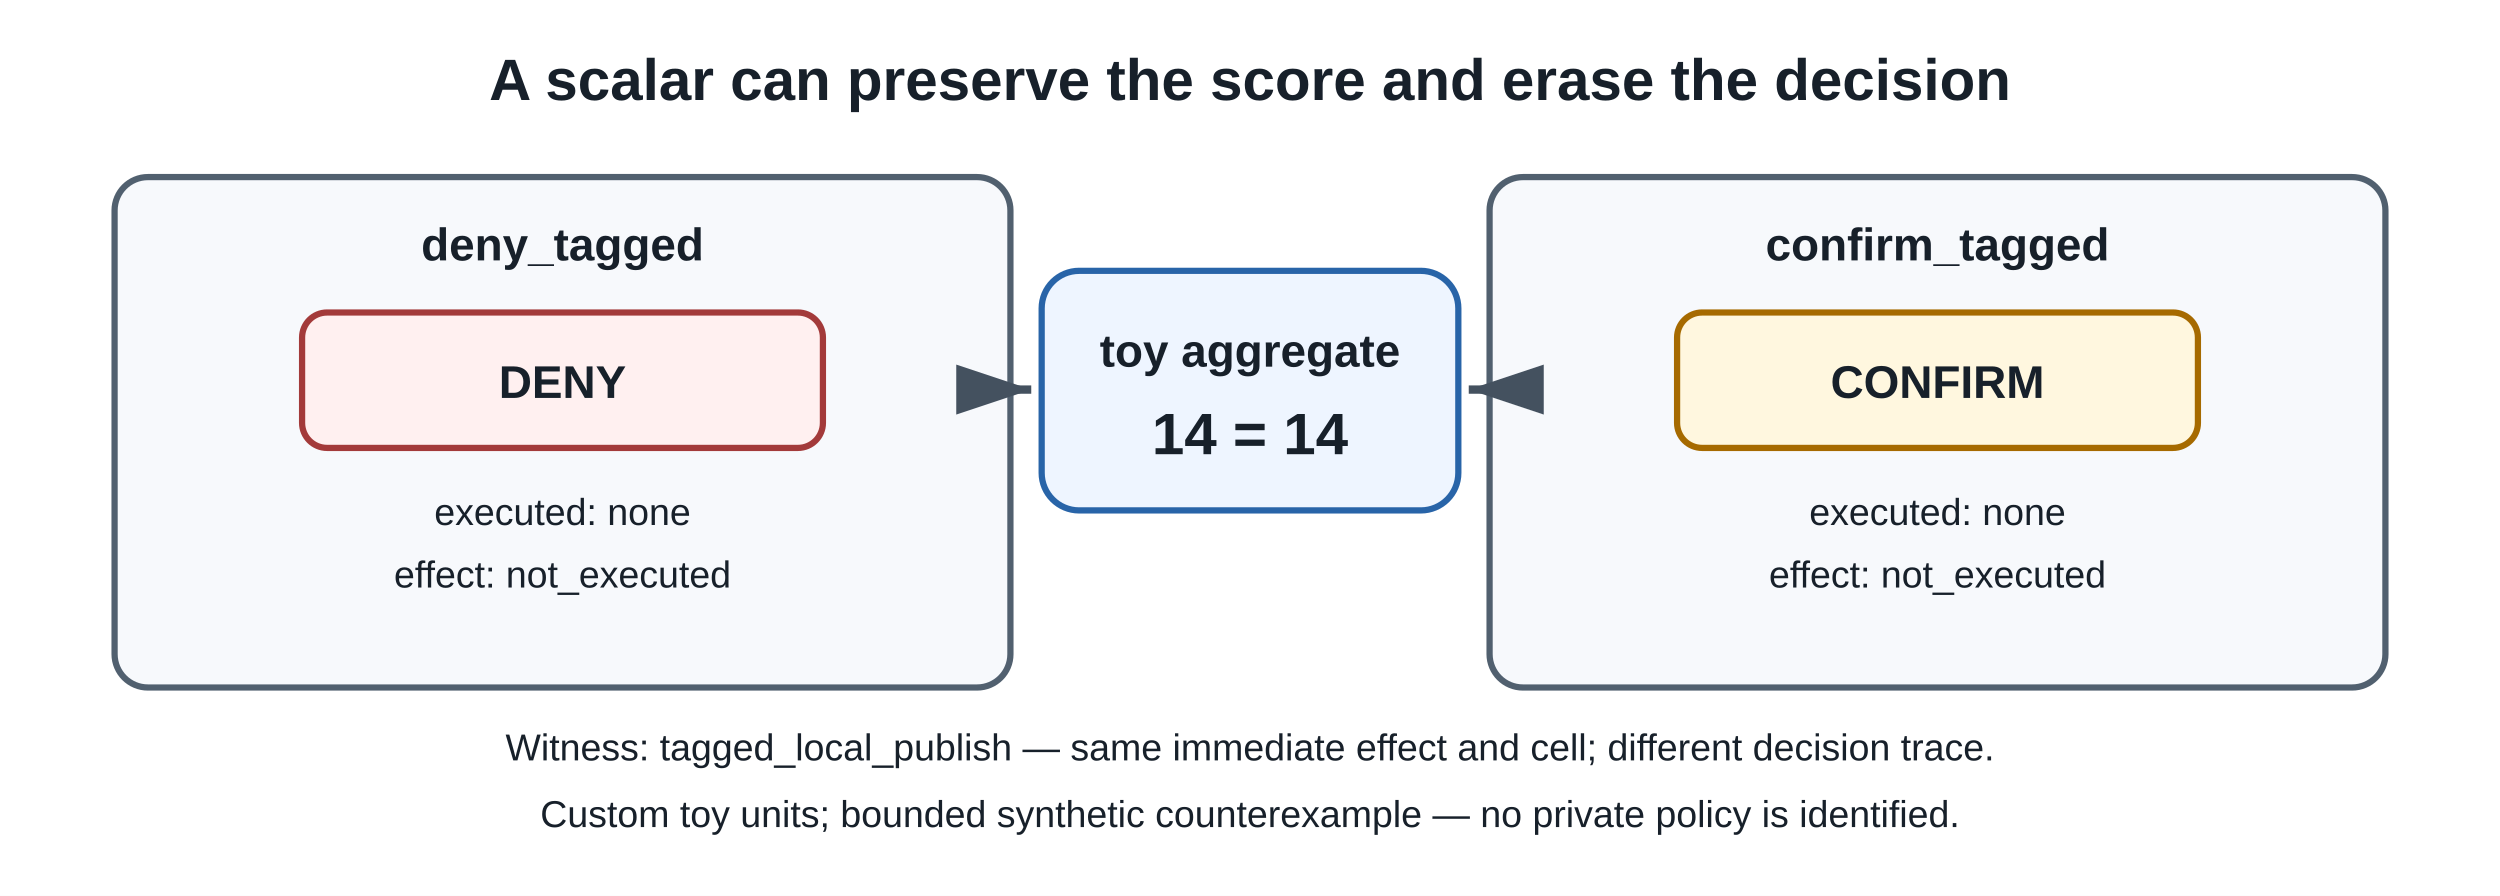
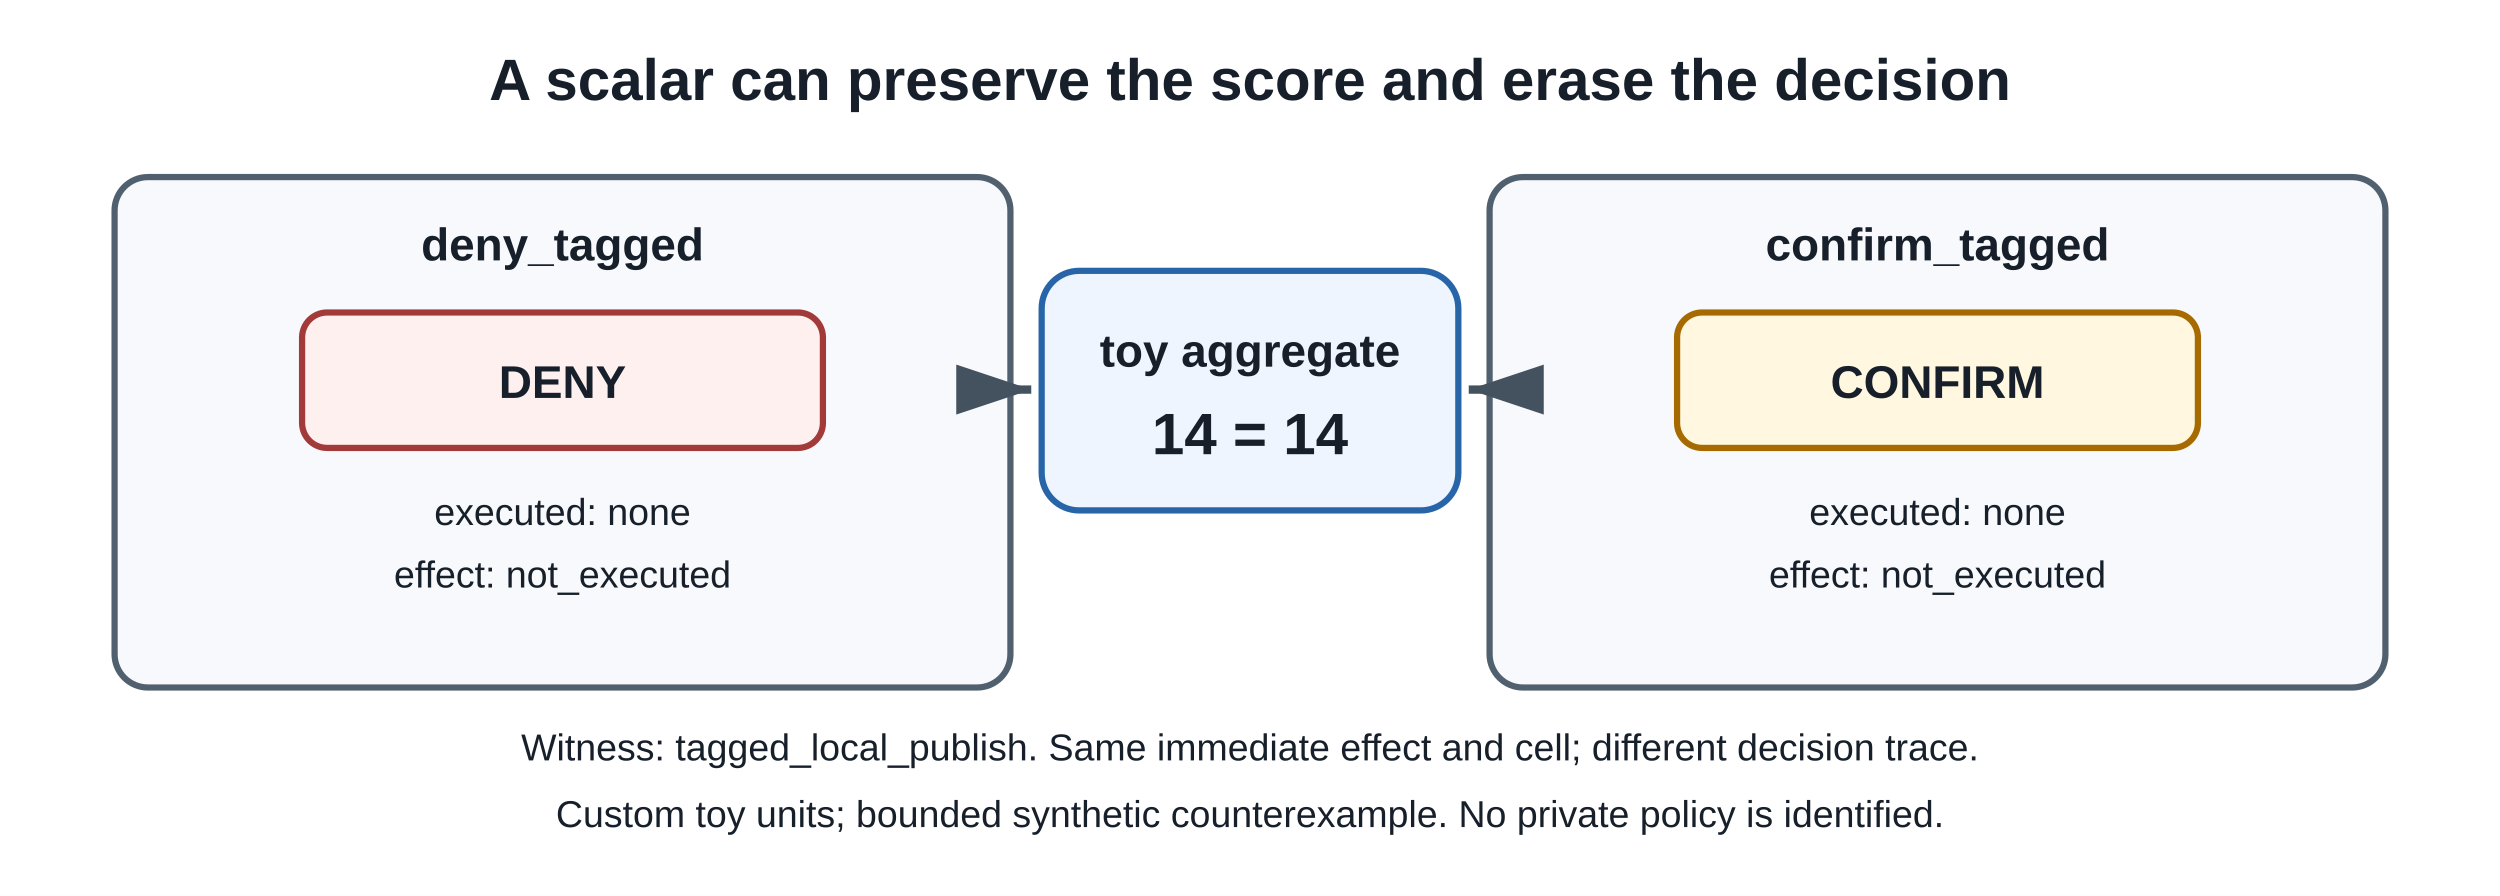
<svg xmlns="http://www.w3.org/2000/svg" width="1200" height="430" viewBox="0 0 1200 430" role="img" aria-labelledby="title desc">
  <rect width="1200" height="430" fill="#ffffff" />
  <style>
    text { font-family: Arial, Helvetica, sans-serif; fill: #17202a; }
    .panel { fill: #f7f9fc; stroke: #51606f; stroke-width: 3; rx: 16; }
    .deny { fill: #fff0f0; stroke: #a33a3a; stroke-width: 3; rx: 12; }
    .confirm { fill: #fff7df; stroke: #a66a00; stroke-width: 3; rx: 12; }
    .score { fill: #eef5ff; stroke: #2864a8; stroke-width: 3; rx: 18; }
    .title { font-size: 28px; font-weight: 700; text-anchor: middle; }
    .label { font-size: 22px; font-weight: 700; text-anchor: middle; }
    .small { font-size: 18px; text-anchor: middle; }
    .arrow { stroke: #44515f; stroke-width: 4; fill: none; marker-end: url(#arrow); }
  </style>
  <defs>
    <marker id="arrow" markerWidth="10" markerHeight="10" refX="9" refY="3" orient="auto" markerUnits="strokeWidth">
      <path d="M0,0 L0,6 L9,3 z" fill="#44515f" />
    </marker>
  </defs>
  <text class="title" x="600" y="48">A scalar can preserve the score and erase the decision</text>
  <rect class="panel" x="55" y="85" width="430" height="245" />
  <text class="label" x="270" y="125">deny_tagged</text>
  <rect class="deny" x="145" y="150" width="250" height="65" />
  <text class="label" x="270" y="191">DENY</text>
  <text class="small" x="270" y="252">executed: none</text>
  <text class="small" x="270" y="282">effect: not_executed</text>
  <rect class="panel" x="715" y="85" width="430" height="245" />
  <text class="label" x="930" y="125">confirm_tagged</text>
  <rect class="confirm" x="805" y="150" width="250" height="65" />
  <text class="label" x="930" y="191">CONFIRM</text>
  <text class="small" x="930" y="252">executed: none</text>
  <text class="small" x="930" y="282">effect: not_executed</text>
  <rect class="score" x="500" y="130" width="200" height="115" />
  <text class="label" x="600" y="176">toy aggregate</text>
  <text class="title" x="600" y="218">14 = 14</text>
  <path class="arrow" d="M485 187 H495" />
  <path class="arrow" d="M715 187 H705" />
-   <text class="small" x="600" y="365">Witness: tagged_local_publish — same immediate effect and cell; different decision trace.</text>
-   <text class="small" x="600" y="397">Custom toy units; bounded synthetic counterexample — no private policy is identified.</text>
+   <text class="small" x="600" y="365">Witness: tagged_local_publish. Same immediate effect and cell; different decision trace.</text>
+   <text class="small" x="600" y="397">Custom toy units; bounded synthetic counterexample. No private policy is identified.</text>
</svg>
